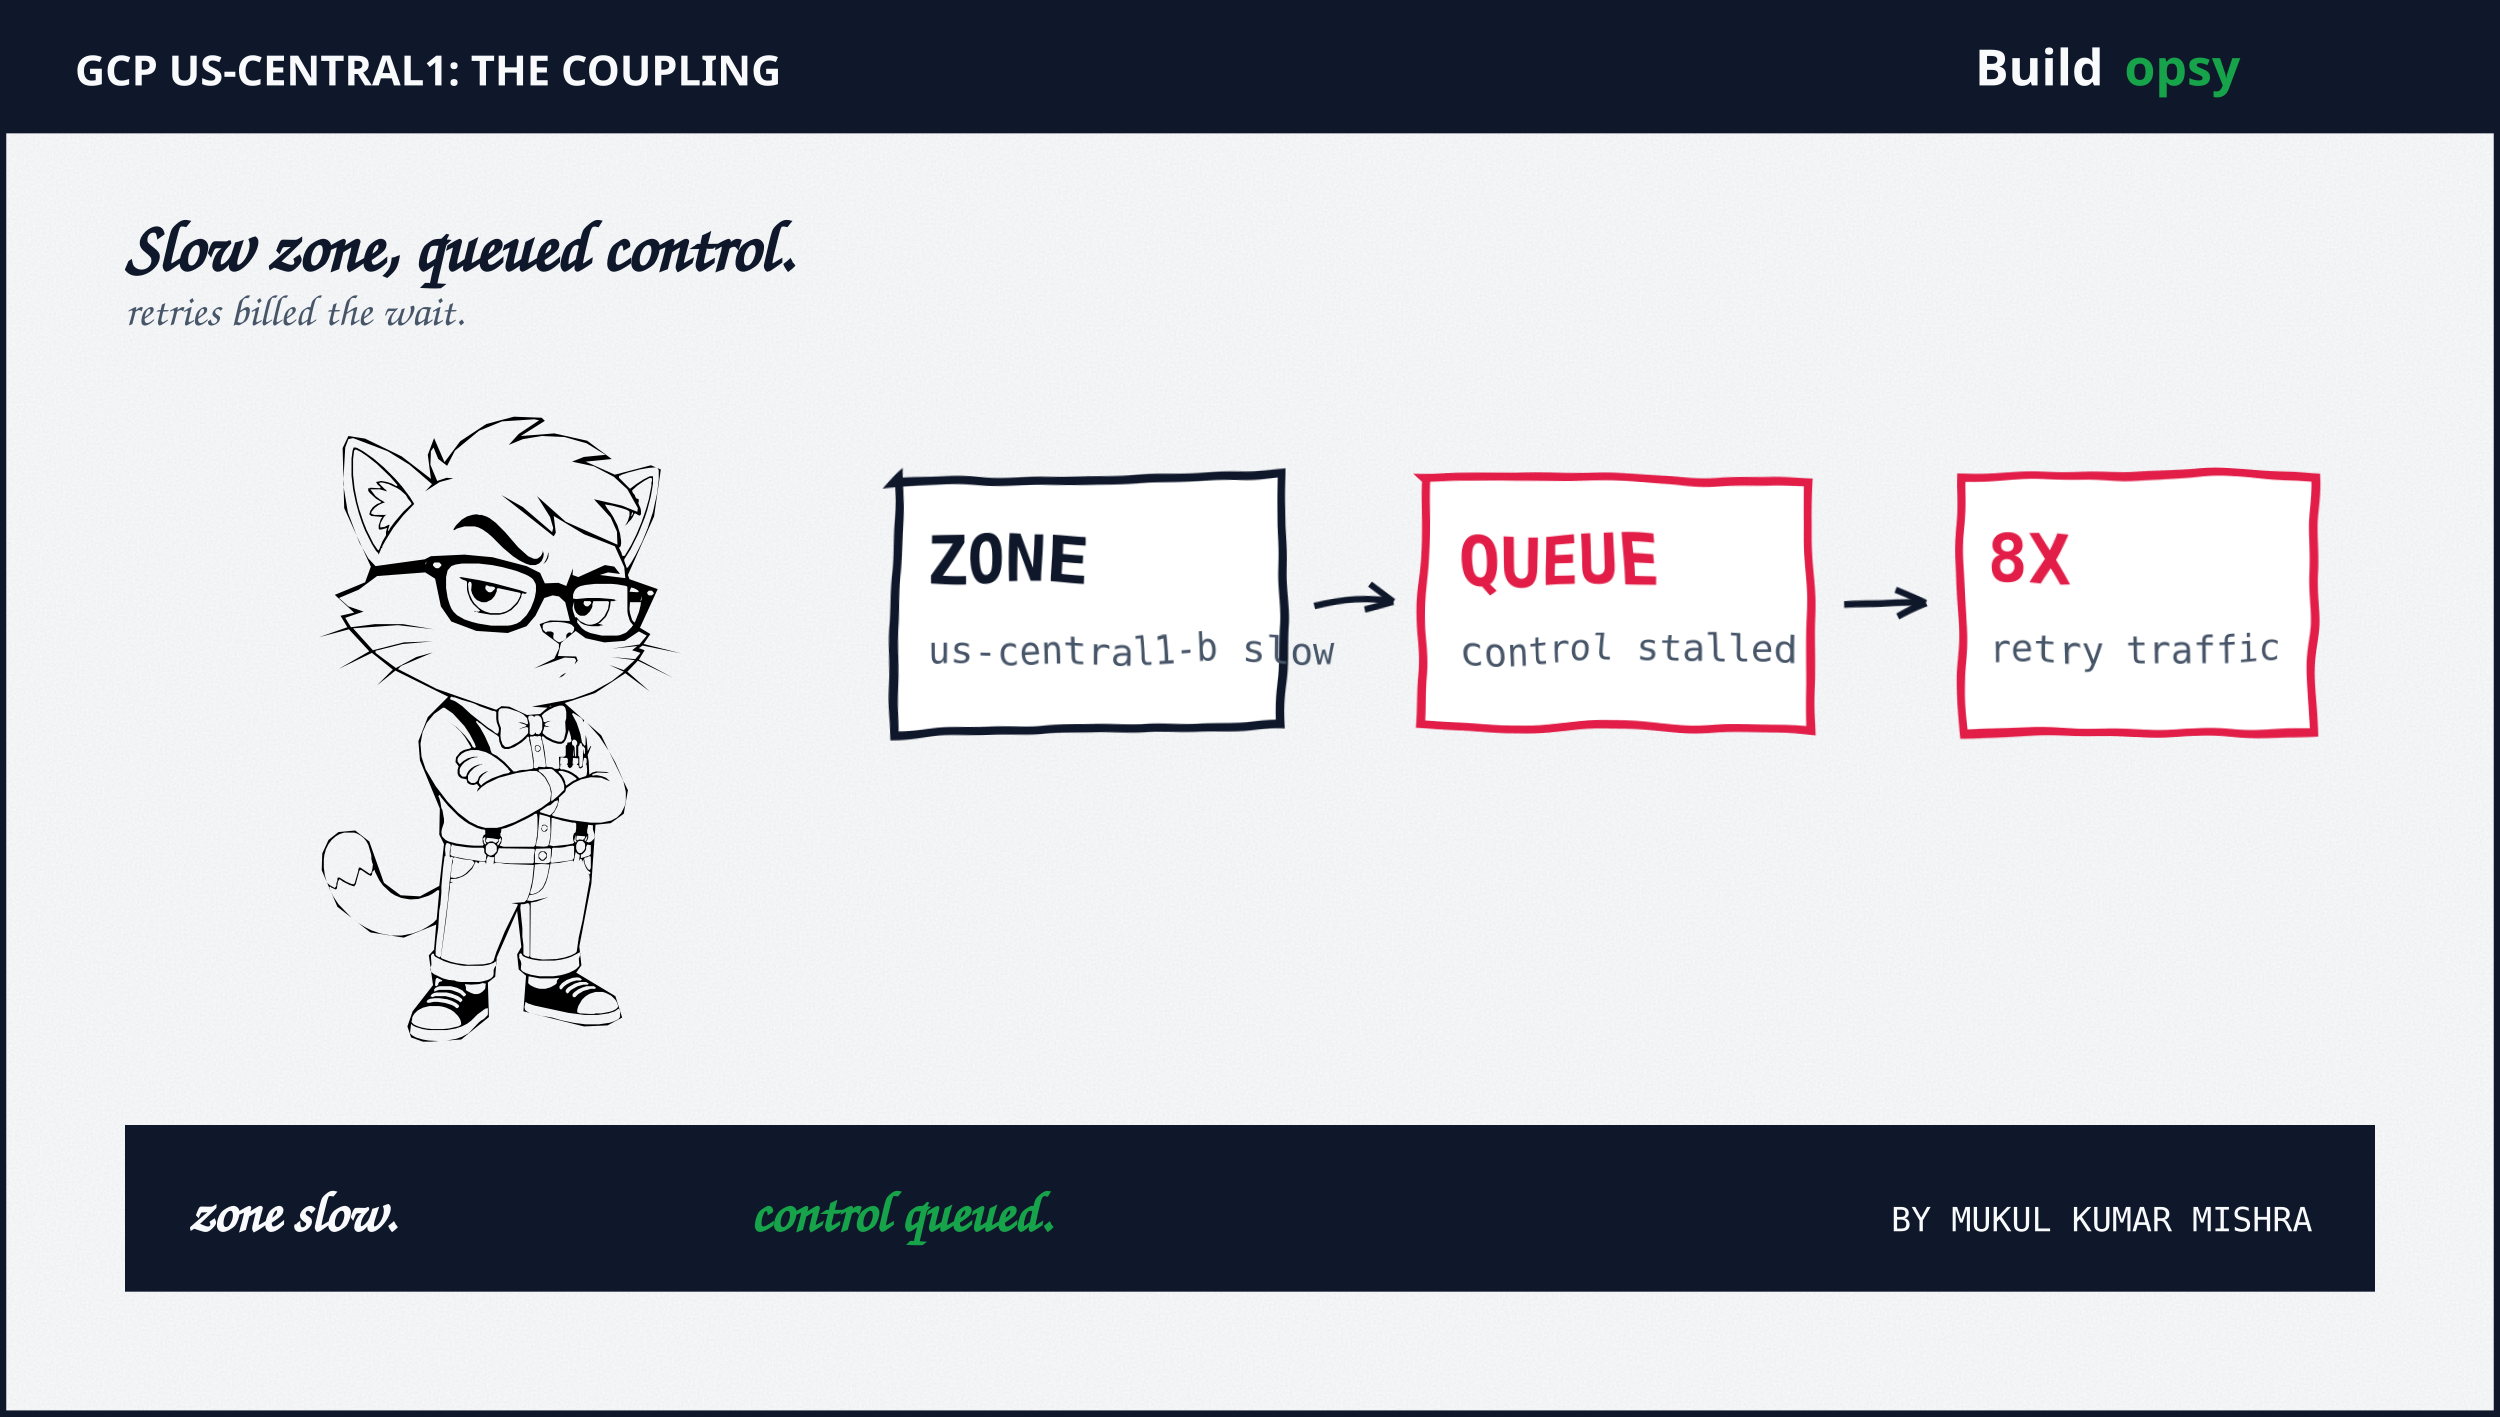
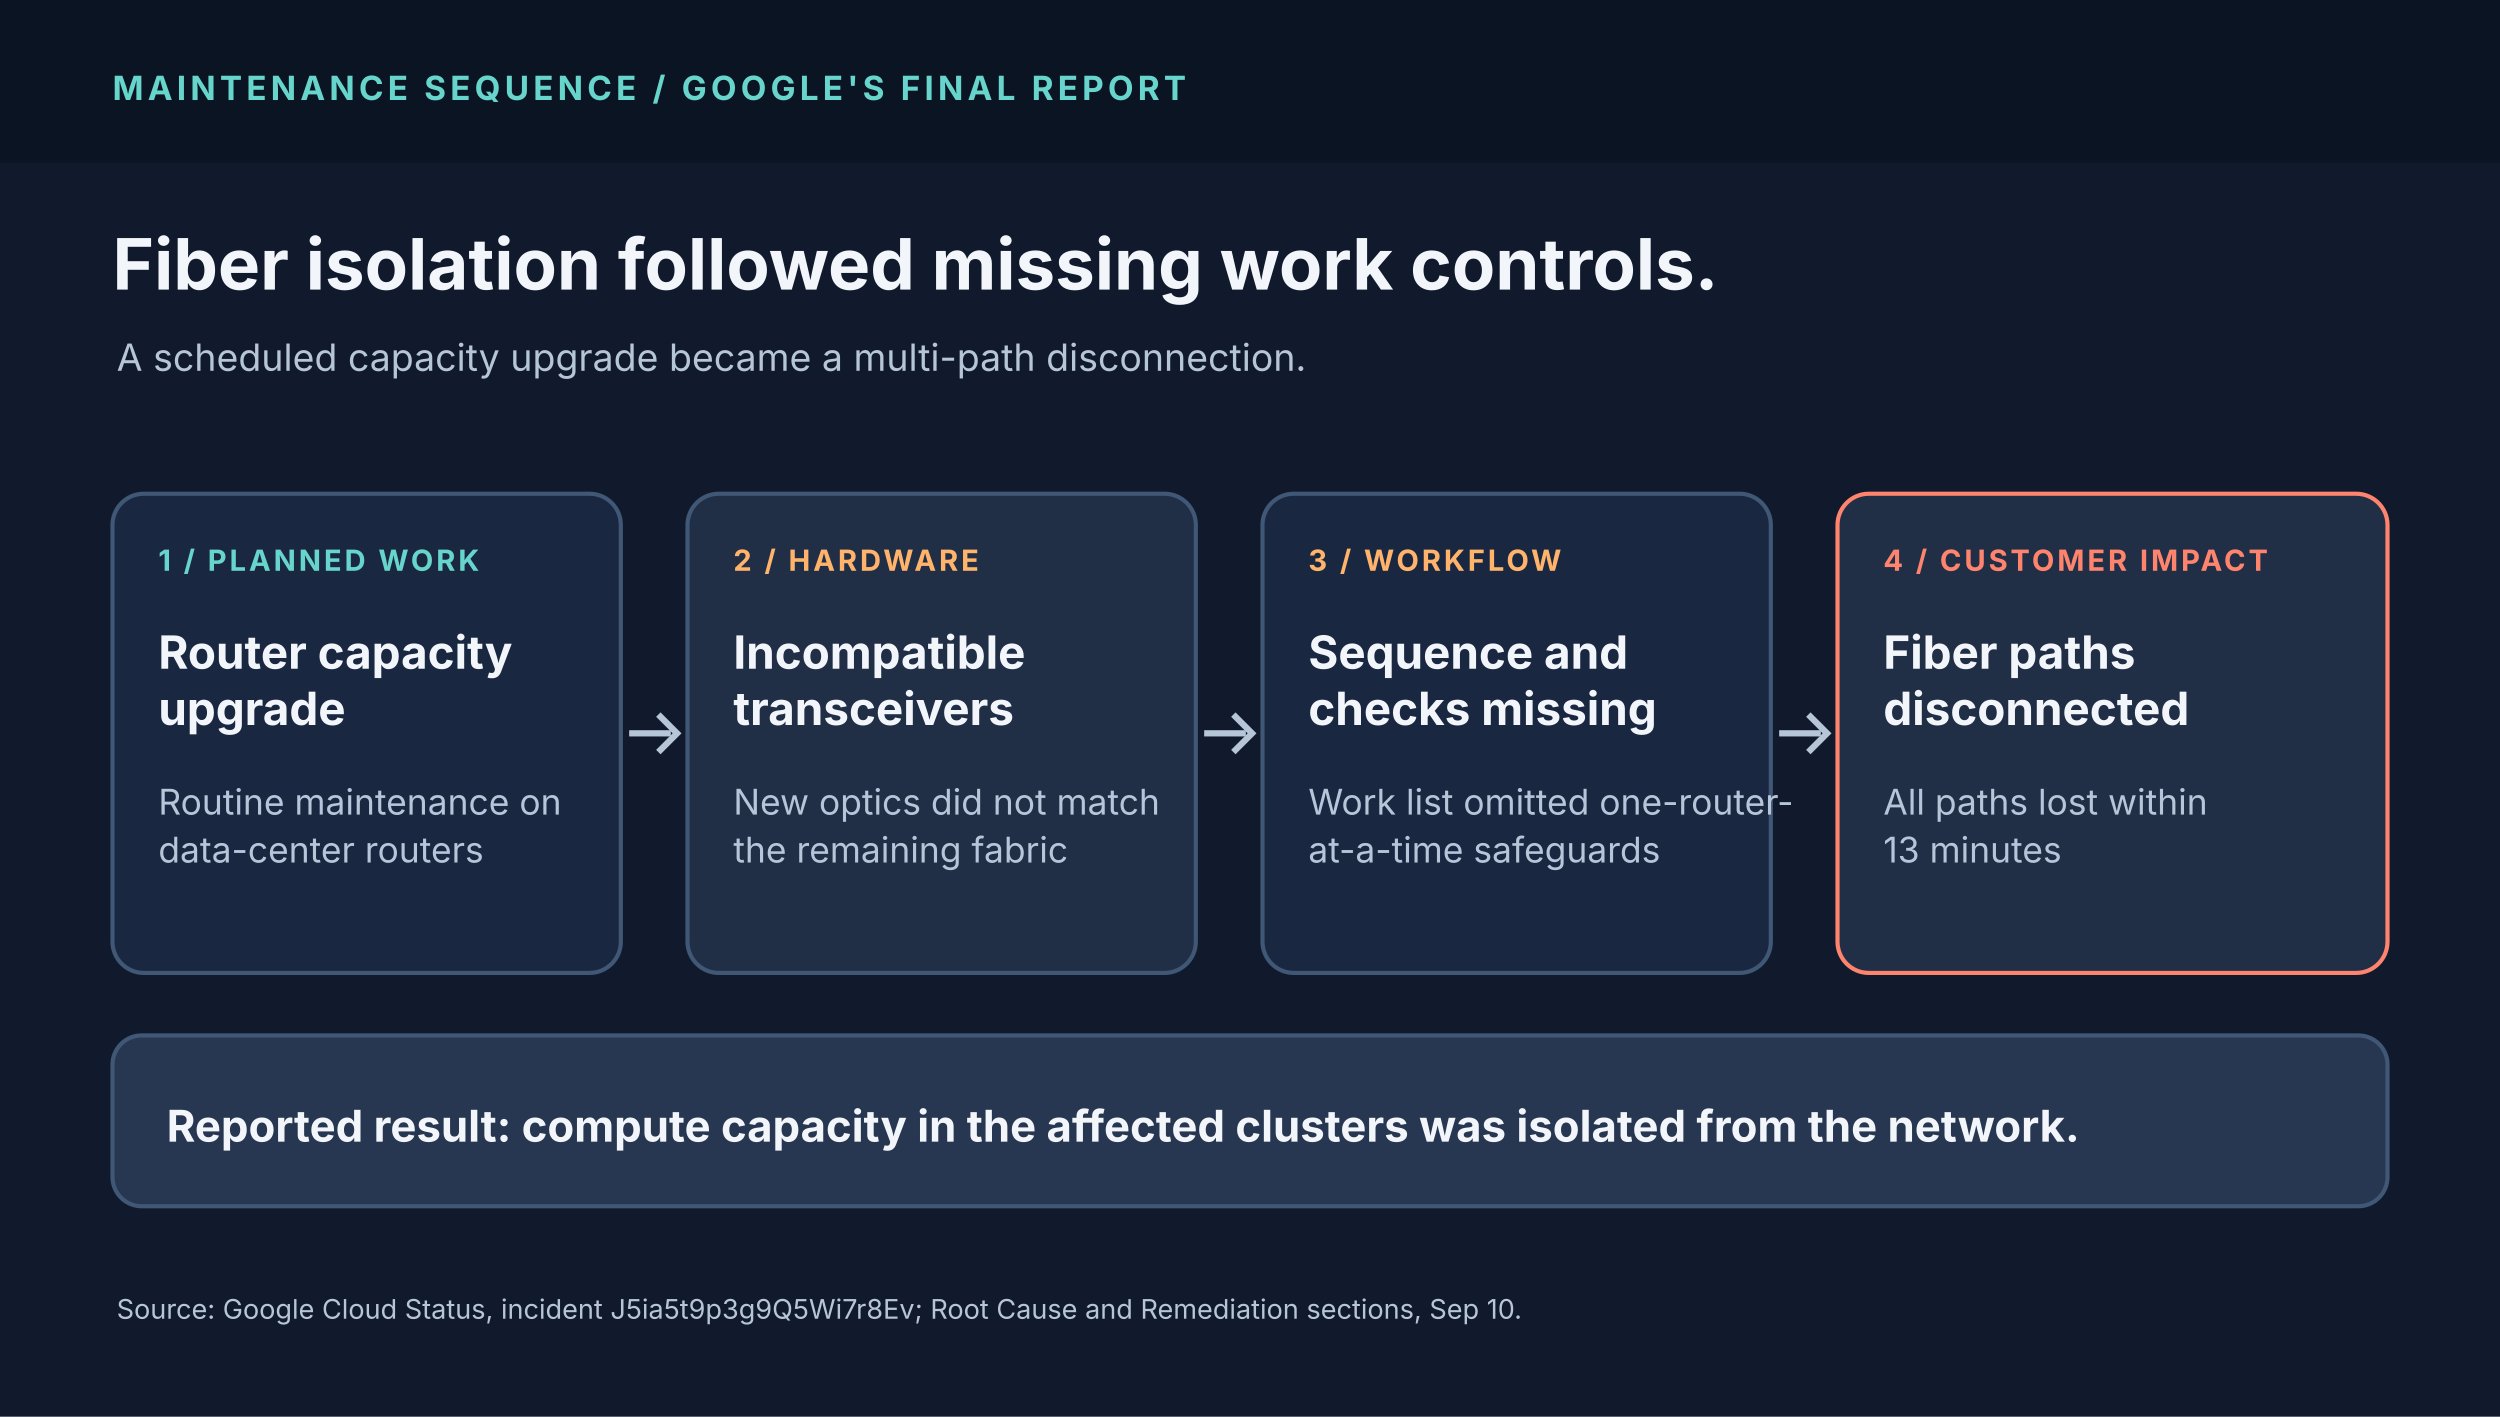
- <svg xmlns="http://www.w3.org/2000/svg" width="1200" height="680" viewBox="0 0 1200 680" role="img" aria-label="Flow of GCP central1 zone failure to control queue">
-   <defs>
-     <filter id="roughen" x="-10%" y="-10%" width="120%" height="120%">
-       <feTurbulence type="fractalNoise" baseFrequency="0.02" numOctaves="2" seed="212" result="n" />
-       <feDisplacementMap in="SourceGraphic" in2="n" scale="6" />
-     </filter>
-     <filter id="grain" x="0" y="0" width="100%" height="100%">
-       <feTurbulence type="fractalNoise" baseFrequency="0.9" numOctaves="2" seed="213" result="n" />
-       <feColorMatrix in="n" type="matrix" values="0 0 0 0 0 0 0 0 0 0 0 0 0 0 0 0 0 0 0.05 0" />
-     </filter>
-     <style>.flow{stroke-dasharray:12 9;animation:ants 0.9s linear infinite}@keyframes ants{to{stroke-dashoffset:-21}}.pulse{animation:pulse 1.8s ease-in-out infinite}@keyframes pulse{0%,100%{opacity:1}50%{opacity:.35}}@media (prefers-reduced-motion:reduce){.flow,.pulse{animation:none}}</style>
-   </defs>
-   <rect x="0" y="0" width="1200" height="680" fill="#f8fafc" />
-   <rect x="0" y="0" width="1200" height="680" fill="#f8fafc" filter="url(#grain)" />
-   <rect x="0" y="0" width="1200" height="680" fill="none" stroke="#0f172a" stroke-width="6" />
-   <rect x="0" y="0" width="1200" height="64" fill="#0f172a" />
-   <text x="36" y="41" font-family="Sora, 'Segoe UI', Verdana, sans-serif" font-size="20" font-weight="bold" fill="#f8fafc">GCP US-CENTRAL1: THE COUPLING</text>
-   <text x="948" y="41" font-family="Sora, 'Segoe UI', Verdana, sans-serif" font-size="24" font-weight="bold" fill="#f8fafc">Build<tspan dx="10" fill="#16a34a">opsy</tspan>
-   </text>
-   <text x="60" y="130" font-family="'Segoe Script','Segoe Print','Comic Sans MS','Chalkboard SE',cursive" font-size="34" font-weight="bold" fill="#0f172a">Slow zone, queued control.</text>
-   <text x="60" y="156" font-family="'Segoe Script','Segoe Print','Comic Sans MS','Chalkboard SE',cursive" font-size="21" font-style="italic" fill="#475569">retries billed the wait.</text>
-   <svg x="90" y="200" width="300" height="300" viewBox="0 0 100 100">
-     <g transform="translate(-1.43,-1.92) scale(0.0836)" fill="#0f172a">
-       <path id="cat-line-art" d="M 592,1155 592,1167 591,1169 584,1176 580,1178 575,1182 555,1203 542,1210 530,1214 513,1217 498,1218 479,1217 467,1215 454,1211 447,1207 443,1203 445,1185 448,1188 454,1191 467,1195 479,1197 513,1197 530,1194 542,1190 552,1185 560,1179 572,1167 587,1156 Z M 446,1179 447,1178 447,1174 448,1171 451,1166 457,1160 460,1158 468,1154 480,1151 498,1151 505,1152 512,1154 521,1158 527,1162 534,1169 537,1173 540,1179 541,1186 539,1188 535,1190 517,1194 506,1195 485,1195 475,1194 465,1192 456,1189 450,1186 446,1182 Z M 662,1153 664,1143 669,1146 681,1150 746,1164 777,1168 802,1168 823,1165 835,1161 842,1156 845,1157 845,1172 842,1176 834,1180 825,1183 804,1186 779,1186 756,1183 732,1178 715,1173 691,1169 672,1164 666,1161 663,1158 Z M 475,1142 477,1139 482,1137 490,1136 500,1136 514,1138 523,1141 531,1145 536,1149 537,1152 534,1155 532,1155 527,1151 523,1149 510,1145 496,1143 488,1143 479,1145 475,1144 Z M 482,1132 485,1128 489,1126 494,1125 513,1125 522,1127 535,1132 542,1137 543,1139 543,1141 539,1144 536,1141 526,1136 511,1132 491,1132 486,1134 Z M 841,1150 841,1153 837,1157 831,1160 825,1162 809,1165 797,1165 796,1166 785,1166 768,1165 763,1163 763,1158 765,1151 772,1139 778,1133 784,1129 788,1127 798,1124 812,1124 818,1126 826,1130 829,1132 836,1139 839,1144 Z M 799,1116 797,1118 789,1118 775,1122 765,1128 759,1134 756,1134 754,1132 754,1129 755,1127 758,1124 765,1119 774,1115 781,1113 795,1113 Z M 489,1119 492,1116 496,1114 500,1113 521,1113 533,1116 543,1121 550,1128 550,1130 546,1133 539,1127 535,1125 524,1121 518,1120 499,1120 492,1122 490,1124 Z M 588,1108 587,1117 586,1119 581,1124 576,1127 572,1128 566,1128 560,1126 552,1122 550,1120 550,1115 548,1109 560,1110 575,1109 582,1107 Z M 785,1108 783,1110 775,1110 764,1113 753,1119 749,1122 746,1126 744,1127 741,1124 741,1121 742,1119 746,1115 758,1108 768,1105 780,1105 Z M 495,1097 505,1102 503,1104 501,1104 499,1105 497,1108 497,1110 494,1113 491,1112 491,1108 492,1100 493,1098 Z M 772,1100 770,1102 761,1102 751,1105 742,1110 737,1114 733,1119 731,1119 729,1117 729,1113 734,1107 743,1101 754,1097 763,1096 768,1097 Z M 669,1107 670,1094 691,1098 718,1098 729,1097 725,1101 724,1103 724,1107 721,1110 712,1115 702,1118 692,1118 687,1117 681,1115 673,1111 Z M 482,1082 482,1078 484,1072 483,1055 485,1051 489,1051 489,1054 492,1057 508,1065 520,1069 539,1073 547,1074 581,1074 593,1072 604,1068 605,1066 608,1066 609,1068 608,1073 605,1077 603,1082 603,1090 602,1094 598,1098 592,1101 581,1104 574,1105 541,1105 533,1104 528,1102 517,1101 506,1098 489,1090 484,1086 Z M 769,1050 769,1053 766,1060 767,1073 766,1075 761,1080 758,1082 748,1087 739,1090 731,1092 717,1094 691,1094 674,1091 665,1088 659,1085 656,1082 655,1080 656,1070 655,1065 652,1059 652,1052 654,1050 657,1051 657,1053 660,1056 667,1059 678,1062 691,1064 719,1064 733,1062 745,1059 753,1056 768,1048 Z M 668,954 671,955 672,960 672,1055 670,1057 664,1055 660,1052 660,1034 658,1018 658,1002 654,963 655,956 661,956 Z M 288,925 290,922 292,924 301,928 303,926 305,913 308,908 315,913 327,919 336,922 339,918 346,892 349,890 362,899 368,902 370,900 371,894 375,890 376,894 384,910 391,920 406,934 414,939 426,944 443,947 459,946 478,940 486,936 496,929 499,930 494,985 487,992 475,1000 464,1006 448,1012 427,1016 407,1016 386,1012 369,1006 357,1000 344,992 331,982 306,956 296,941 Z M 710,880 706,901 703,911 698,922 696,925 689,932 683,935 677,937 673,936 673,933 676,924 679,908 682,880 694,879 Z M 521,905 521,900 523,883 525,875 525,869 526,867 529,866 535,868 545,870 562,872 566,876 566,878 561,886 550,897 544,901 540,903 529,906 Z M 786,864 789,865 789,886 788,889 786,891 782,887 778,879 777,876 777,872 776,871 777,867 782,866 Z M 680,881 677,911 672,933 667,947 662,952 637,954 649,956 649,958 624,1009 608,1048 603,1064 598,1068 584,1071 554,1072 532,1069 520,1066 504,1060 502,1058 512,985 519,925 519,917 521,915 525,914 520,913 521,908 533,907 544,903 552,898 562,888 569,874 574,878 576,874 586,875 588,877 588,879 589,877 589,871 592,864 598,866 604,866 603,880 605,877 614,877 628,879 Z M 760,856 764,860 767,861 768,863 766,874 768,870 770,869 772,871 773,877 772,875 775,870 776,877 780,887 783,891 788,895 788,897 786,899 784,897 785,899 786,899 787,909 773,988 766,1019 762,1047 759,1050 751,1054 739,1058 723,1061 697,1062 677,1059 673,1057 674,953 685,951 704,944 707,942 702,944 676,950 667,949 672,938 677,938 684,936 691,932 698,925 703,915 706,906 712,878 728,877 754,872 756,874 756,876 Z M 696,856 698,856 700,857 703,860 704,862 704,864 703,866 698,871 695,871 691,867 690,865 690,862 691,859 693,857 Z M 693,855 690,858 689,860 689,868 693,872 695,873 698,873 700,872 704,868 705,866 705,859 701,855 Z M 713,851 712,870 711,875 709,877 702,878 682,877 682,857 684,850 711,849 Z M 605,866 606,862 610,858 613,849 680,850 682,852 680,863 680,876 678,878 636,878 607,876 605,874 Z M 757,845 757,865 756,869 754,871 745,873 715,877 712,876 712,872 714,863 715,849 717,848 729,848 738,847 746,845 754,844 Z M 789,843 789,860 786,863 770,868 770,861 773,860 778,855 780,851 780,847 782,842 Z M 523,842 525,842 526,843 530,844 551,847 563,848 583,848 585,850 585,856 586,859 589,862 588,872 586,874 574,873 547,869 523,864 520,861 521,848 Z M 602,839 604,840 608,844 609,846 609,854 608,856 603,861 598,863 596,863 592,861 589,858 588,856 588,846 589,844 593,840 595,839 Z M 515,839 520,841 521,845 519,855 519,865 520,867 521,865 525,866 525,870 524,871 518,919 516,945 502,1056 499,1058 494,1055 492,1053 492,1045 494,1023 497,1001 499,968 501,957 503,934 503,922 506,888 509,865 511,863 510,851 511,843 513,839 Z M 766,835 773,835 777,839 778,841 778,849 776,853 771,858 766,858 763,855 761,850 761,843 763,838 Z M 588,835 590,829 601,830 612,832 612,834 611,836 607,839 601,836 596,836 592,838 589,837 Z M 617,829 617,834 616,837 613,842 611,844 610,842 610,839 611,839 613,836 613,832 Z M 587,827 587,836 589,840 587,842 584,838 584,834 583,833 583,830 Z M 761,832 762,825 778,826 778,828 777,830 774,833 767,832 763,834 Z M 782,825 782,829 781,832 778,836 777,833 Z M 760,823 760,833 762,836 760,838 757,835 Z M 342,821 349,825 352,828 353,828 359,835 363,842 368,859 369,864 369,869 371,878 372,879 371,888 369,896 366,898 348,886 345,886 345,888 344,889 344,892 337,916 335,918 330,917 321,913 308,905 305,905 304,907 304,911 302,916 302,921 299,925 290,920 284,915 280,901 278,886 278,871 279,862 282,851 287,841 293,833 301,826 308,822 317,819 336,819 Z M 699,805 701,805 703,806 706,810 705,812 701,816 698,816 696,814 695,811 695,809 696,807 Z M 784,804 793,805 793,813 796,822 796,828 795,831 790,836 785,838 780,836 783,832 784,829 784,822 782,820 782,815 Z M 698,804 696,805 695,809 694,810 694,812 696,816 698,817 702,817 704,816 706,813 706,807 702,804 Z M 714,791 717,791 734,796 754,800 759,800 761,802 761,811 760,818 758,820 757,820 755,826 755,832 757,838 755,840 745,842 717,845 709,843 711,838 713,821 Z M 691,784 706,788 711,790 712,817 711,829 709,840 708,843 706,845 699,846 684,845 685,837 687,830 Z M 686,783 687,791 687,813 686,825 683,843 680,846 622,846 615,844 615,842 617,840 618,837 618,833 619,832 619,829 616,825 616,820 617,819 618,812 627,810 640,805 667,792 678,786 682,783 Z M 726,757 726,761 725,765 720,776 718,779 711,786 692,780 692,777 693,777 706,768 712,766 720,759 Z M 497,749 500,747 502,751 516,768 536,788 546,796 555,802 571,810 581,813 585,813 587,815 587,822 583,825 583,827 582,828 582,837 584,842 582,844 566,844 553,843 532,840 517,836 511,833 505,827 504,825 503,818 504,812 508,800 508,793 505,776 503,772 501,760 499,753 Z M 727,703 728,701 734,701 744,704 752,708 759,713 762,716 760,718 755,720 742,729 740,725 740,722 737,715 733,709 Z M 690,698 713,697 717,699 728,709 733,716 737,725 738,729 738,737 726,749 714,759 713,757 714,741 711,729 703,714 697,707 689,701 Z M 731,675 736,675 737,676 743,676 745,678 745,686 743,688 739,688 743,688 745,690 745,693 749,696 753,693 755,688 758,688 754,687 755,676 765,677 765,686 762,689 765,690 766,692 766,694 768,696 770,696 773,694 774,692 774,685 776,676 779,676 781,678 781,686 779,688 781,689 782,700 781,709 779,711 767,715 762,710 753,704 747,701 737,698 732,698 730,696 731,688 734,688 730,687 Z M 534,678 536,674 542,668 549,664 560,661 573,661 588,665 598,670 610,678 621,687 631,697 631,698 635,702 632,705 622,707 600,715 589,721 583,725 579,729 575,724 575,721 577,715 583,708 590,703 593,702 590,702 587,703 580,707 575,712 572,720 567,724 560,724 555,720 554,718 554,710 558,703 566,695 573,691 582,688 579,688 578,689 574,689 566,692 560,696 555,701 552,706 551,710 549,712 544,712 542,711 538,706 538,698 539,695 543,689 548,684 560,677 567,675 571,675 573,674 564,674 553,677 545,682 538,688 534,683 Z M 757,658 757,671 755,673 Z M 685,653 689,653 692,656 692,660 687,664 683,661 683,655 Z M 684,652 682,654 682,661 685,664 688,665 692,662 693,660 693,656 692,654 689,652 Z M 771,648 773,654 775,654 778,658 778,667 776,669 774,658 774,674 773,691 769,694 767,692 767,674 765,672 765,654 767,652 768,648 Z M 756,641 758,641 760,642 762,644 763,647 763,650 761,652 761,672 759,674 758,656 757,655 757,653 754,652 753,649 753,644 Z M 673,635 679,635 680,634 688,635 689,634 692,634 694,636 694,640 696,645 703,690 703,692 701,694 689,693 687,695 684,696 680,695 680,684 679,675 673,640 672,639 Z M 747,622 751,636 751,640 752,641 752,644 750,646 744,647 744,650 741,653 741,671 738,674 728,674 729,695 727,697 720,697 715,694 704,693 701,666 699,654 695,637 697,634 704,640 716,646 726,649 733,649 737,647 740,643 742,639 Z M 569,607 571,605 574,608 579,611 590,620 610,633 613,636 614,645 618,655 620,657 624,659 632,659 643,655 657,646 666,638 666,637 669,635 671,637 671,642 675,658 679,687 679,695 677,697 665,699 659,699 652,700 646,702 641,702 624,684 609,672 601,668 599,666 597,661 596,656 586,634 577,618 Z M 670,596 672,595 677,595 680,597 682,597 683,595 689,595 693,598 695,602 696,607 696,621 693,628 691,630 689,631 684,630 684,627 680,631 678,632 674,632 672,630 672,610 669,600 Z M 755,590 770,599 773,602 775,608 776,604 781,608 805,635 823,662 836,685 851,719 856,741 856,758 854,768 847,782 839,790 828,796 809,800 789,800 750,795 719,788 715,786 715,784 719,780 725,769 728,757 728,752 740,741 742,734 756,724 771,717 789,713 809,714 826,721 818,714 810,711 800,709 792,710 792,707 802,704 824,705 819,703 799,702 792,704 786,708 785,683 783,671 790,653 788,654 783,663 781,640 779,632 779,651 777,653 772,646 769,630 762,609 753,592 Z M 618,581 628,581 633,582 651,588 660,593 667,600 669,610 667,612 660,609 655,608 649,609 653,609 663,612 666,614 664,616 658,618 652,621 654,621 655,620 665,617 669,618 669,628 668,630 658,640 650,646 635,654 631,655 625,655 620,650 617,641 616,634 617,619 613,608 612,602 612,588 614,583 Z M 475,609 489,592 506,580 509,580 525,591 547,615 557,630 567,649 569,655 567,657 563,655 559,647 548,633 532,617 517,607 530,616 540,626 548,636 560,656 558,658 546,661 539,665 531,675 530,684 536,692 534,699 534,706 536,711 541,715 551,717 553,724 558,727 564,728 571,726 576,732 573,735 571,741 580,732 590,725 613,714 647,705 672,701 685,701 692,705 701,714 710,730 713,744 711,759 695,771 669,786 643,799 618,808 609,810 587,810 573,806 557,798 535,781 515,760 492,730 473,698 465,674 463,649 467,627 Z M 729,576 735,576 737,577 740,580 742,588 742,600 740,607 741,626 738,639 737,641 733,645 727,645 717,642 704,635 697,629 697,626 699,621 700,616 712,617 710,617 706,615 703,615 700,611 701,611 705,608 713,605 706,606 702,608 699,607 698,605 698,602 695,595 700,590 709,584 719,579 Z M 710,578 711,576 714,577 Z M 520,561 522,559 524,559 525,560 528,560 542,565 560,570 568,573 576,577 601,586 604,586 608,588 608,601 609,608 613,619 613,624 612,628 610,630 606,628 600,623 592,618 559,592 543,577 530,568 520,564 Z M 741,513 733,518 728,523 726,524 736,519 740,515 Z M 697,422 700,419 707,417 716,416 728,416 738,417 747,419 752,421 757,426 757,430 756,433 752,438 750,436 747,436 743,439 742,442 742,447 738,451 729,455 724,453 719,449 718,449 717,444 718,438 717,436 713,434 706,434 703,436 698,431 697,429 Z M 885,378 884,385 881,397 874,415 872,417 868,412 864,399 863,391 864,378 Z M 775,381 776,376 788,376 790,379 789,381 784,386 780,386 778,385 Z M 755,395 754,389 757,377 757,388 758,392 761,398 765,402 769,404 777,404 781,402 787,396 791,389 792,386 792,382 794,376 822,376 824,378 822,391 815,405 804,416 798,419 791,421 784,421 780,420 768,414 762,407 759,407 Z M 886,366 886,374 884,376 Z M 897,359 900,356 906,356 910,361 906,365 900,365 898,363 897,361 Z M 863,358 866,350 871,351 877,354 881,357 879,359 Z M 587,351 588,346 591,346 596,348 600,348 604,349 606,351 605,353 600,358 598,359 594,359 592,358 588,354 Z M 760,353 765,349 770,347 779,345 797,343 829,343 840,344 857,347 859,349 859,396 860,402 863,412 865,416 870,422 868,424 868,425 858,435 855,437 845,441 839,442 810,442 788,437 779,433 772,428 763,417 763,411 770,418 776,421 783,423 790,424 805,424 806,423 813,422 803,419 807,417 817,407 819,404 824,393 826,385 827,376 834,376 835,375 839,374 836,374 835,373 829,372 805,370 783,370 761,372 755,371 755,364 757,358 Z M 554,343 556,339 558,339 560,340 561,344 560,355 562,362 566,369 571,374 580,378 589,378 599,373 605,366 609,357 609,353 611,351 653,360 655,362 653,368 649,376 646,380 636,390 630,394 626,396 616,399 597,399 587,396 581,393 575,389 566,380 562,374 557,363 555,355 Z M 537,331 544,335 550,337 552,339 552,354 553,359 558,373 564,382 577,394 575,396 570,396 569,395 565,395 567,396 570,396 574,398 597,402 614,402 623,400 628,398 637,393 649,381 656,368 656,365 658,361 660,361 661,362 664,362 667,360 653,355 604,342 576,336 541,330 Z M 307,370 345,354 380,328 472,321 491,333 502,386 522,415 570,433 630,437 666,424 683,404 700,370 716,365 728,367 740,378 749,414 711,413 691,420 697,435 728,458 728,467 719,486 680,505 739,484 758,485 761,489 758,497 764,490 761,482 726,481 732,456 760,433 779,447 815,455 854,452 881,434 896,442 882,459 829,467 878,462 868,470 884,475 874,487 828,483 873,489 852,508 824,498 852,511 829,529 793,549 755,563 676,578 706,580 692,592 667,594 633,578 618,577 608,584 494,544 420,506 426,500 487,474 455,483 416,504 377,475 377,471 429,458 487,453 431,455 372,470 334,428 420,422 489,430 429,420 376,420 330,426 319,408 354,396 325,386 Z M 515,317 522,309 530,306 543,304 574,304 600,307 620,311 646,318 664,325 670,328 676,332 679,335 683,342 684,346 684,357 682,368 680,375 674,390 666,403 654,415 647,419 637,422 630,423 599,423 574,419 562,416 547,411 533,403 526,396 522,390 519,383 515,370 512,351 512,330 Z M 487,305 490,302 499,302 503,306 503,308 498,313 493,313 491,312 487,308 Z M 474,300 474,304 472,306 Z M 707,281 707,286 705,293 701,301 698,305 703,301 707,294 708,290 708,284 707,283 Z M 527,237 526,240 528,240 533,237 547,233 567,233 574,235 582,239 592,246 600,253 621,274 640,290 652,298 664,304 673,307 683,307 690,304 695,299 698,292 699,286 697,279 697,282 695,287 693,290 688,294 685,295 680,295 669,290 650,273 625,244 607,226 595,217 589,214 580,211 574,211 573,210 568,210 562,211 552,214 542,220 531,231 Z M 869,206 870,208 868,212 866,214 868,206 Z M 385,149 390,149 402,152 419,160 425,164 435,173 439,180 444,186 446,190 430,205 413,225 405,236 403,240 401,242 401,239 404,230 402,230 394,234 386,235 386,230 387,226 393,215 398,210 396,211 375,211 369,209 369,206 370,204 376,197 383,192 389,189 395,187 385,181 377,175 367,162 385,162 399,166 396,162 395,162 384,151 Z M 906,141 906,147 905,148 905,155 900,181 894,202 886,225 876,249 866,269 854,289 850,290 848,286 848,284 843,274 846,271 847,266 847,261 845,247 840,231 832,215 827,207 820,198 816,191 829,193 848,198 857,201 861,203 863,205 863,212 860,222 857,228 854,232 860,227 860,226 866,220 870,214 872,209 874,208 881,212 883,212 885,210 885,203 884,198 880,189 881,182 879,180 877,180 875,178 873,173 869,168 868,164 878,155 891,146 902,140 Z M 913,120 916,121 918,123 919,126 919,143 916,169 908,205 898,236 887,263 875,287 867,301 861,310 858,313 853,299 853,296 865,277 880,247 892,217 897,202 904,175 908,151 908,137 902,137 890,143 876,152 864,161 843,140 843,136 845,136 848,134 860,130 883,124 900,121 Z M 338,86 340,86 348,90 360,98 379,113 405,138 419,154 417,156 408,151 399,148 388,146 378,148 381,153 387,158 385,160 367,159 366,160 363,160 363,165 366,169 378,180 388,186 386,188 380,190 372,196 367,203 365,210 369,213 390,215 387,219 383,231 383,237 384,239 388,239 399,236 397,244 397,250 390,262 384,277 382,279 373,266 360,240 354,225 346,201 342,186 337,161 334,134 334,104 336,88 Z M 335,82 333,88 331,103 331,136 334,162 339,186 345,208 351,226 357,241 370,267 378,280 382,284 383,287 388,275 390,273 390,271 396,260 411,236 430,212 451,190 443,177 428,157 415,142 393,120 373,103 353,89 342,83 339,82 Z M 879,198 878,205 848,193 795,181 827,216 839,243 840,268 741,224 686,175 711,215 717,236 715,244 659,196 618,173 718,252 722,245 718,213 776,248 835,271 853,311 855,332 806,326 822,321 845,324 834,310 816,307 765,330 754,326 755,313 742,347 727,341 701,342 692,322 666,309 601,292 547,287 483,290 471,296 377,309 363,294 346,264 324,206 315,152 319,82 325,66 334,64 400,89 442,115 485,152 472,166 500,148 526,141 513,140 495,146 482,115 483,89 488,82 497,104 514,117 529,88 575,50 619,32 681,28 690,30 651,56 632,77 659,66 695,60 739,62 781,74 817,96 776,100 753,109 795,118 833,138 859,162 Z M 695,25 642,23 589,37 539,70 509,110 489,64 477,96 483,142 427,99 357,65 325,60 314,83 317,198 368,310 357,340 299,364 336,398 310,404 323,426 269,445 326,430 365,472 306,506 370,475 410,507 380,537 415,509 516,559 477,598 459,644 462,681 500,773 499,823 508,841 499,921 462,941 425,939 393,915 365,836 338,815 306,818 287,833 275,859 274,891 304,961 367,1010 431,1020 493,995 489,1043 479,1054 487,1111 448,1161 438,1190 445,1211 470,1220 541,1215 594,1172 592,1106 606,1095 609,1058 648,969 656,1038 648,1052 651,1081 665,1093 660,1161 776,1190 821,1188 849,1173 836,1132 761,1087 771,1073 767,1037 790,917 798,804 827,801 852,783 860,738 809,633 739,571 797,552 855,514 902,549 859,511 879,490 947,523 881,488 892,470 881,466 888,461 962,476 890,458 903,439 883,427 917,353 863,334 860,326 910,214 923,124 904,116 835,134 779,109 829,104 782,69 719,55 655,60 701,31 Z" fill="#000" fill-rule="evenodd" />
-     </g>
-   </svg>
-   <g filter="url(#roughen)">
-     <path d="M429.5,232.4 L616.0,227.8 L615.3,348.3 L427.7,351.6 L432.4,230.1 Z" fill="#ffffff" stroke="#0f172a" stroke-width="4" />
-     <text x="445" y="280" font-family="monospace" font-size="32" font-weight="bold" fill="#0f172a">ZONE</text>
-     <text x="445" y="318" font-family="monospace" font-size="18" fill="#475569">us-central1-b slow</text>
-     <path d="M630.0,290.0 Q651.7,285.6 670.0,290.0" fill="none" stroke="#0f172a" stroke-width="3" />
-     <line x1="670.0" y1="290.0" x2="655.3" y2="292.8" stroke="#0f172a" stroke-width="3" />
-     <line x1="670.0" y1="290.0" x2="658.1" y2="280.9" stroke="#0f172a" stroke-width="3" />
-     <path d="M683.0,228.9 L867.8,231.4 L868.3,349.8 L682.8,348.5 L684.2,230.0 Z" fill="#ffffff" stroke="#e11d48" stroke-width="4" />
-     <text x="700" y="280" font-family="monospace" font-size="32" font-weight="bold" fill="#e11d48">QUEUE</text>
-     <text x="700" y="318" font-family="monospace" font-size="18" fill="#475569">control stalled</text>
-     <path d="M885.0,290.0 Q902.5,290.6 925.0,290.0" fill="none" stroke="#0f172a" stroke-width="3" />
-     <line x1="925.0" y1="290.0" x2="911.5" y2="296.5" stroke="#0f172a" stroke-width="3" />
-     <line x1="925.0" y1="290.0" x2="911.1" y2="284.3" stroke="#0f172a" stroke-width="3" />
-     <path d="M940.5,228.3 L1110.3,228.0 L1110.8,351.6 L942.2,351.9 L940.4,232.2 Z" fill="#ffffff" stroke="#e11d48" stroke-width="4" />
-     <text x="955" y="280" font-family="monospace" font-size="32" font-weight="bold" fill="#e11d48">8X</text>
-     <text x="955" y="318" font-family="monospace" font-size="18" fill="#475569">retry traffic</text>
+ <svg xmlns="http://www.w3.org/2000/svg" width="1200" height="680" viewBox="0 0 1200 680" role="img" aria-labelledby="title desc">
+   <style>
+     text{font-family:Inter,Arial,sans-serif}.desktop{display:block}.mobile{display:none}
+     @media(max-width:700px){.desktop{display:none}.mobile{display:block}}
+   </style>
+   <rect width="1200" height="680" fill="#101a2c" />
+   <rect width="1200" height="78" fill="#0b1423" />
+   <text x="54" y="48" font-size="16" font-weight="700" letter-spacing="2" fill="#67d5cb">MAINTENANCE SEQUENCE / GOOGLE'S FINAL REPORT</text>
+   <g class="desktop">
+     <text x="54" y="139" font-size="34" font-weight="750" fill="#f2f6fb">Fiber isolation followed missing work controls.</text>
+     <text x="56" y="178" font-size="18" fill="#b6c5d8">A scheduled capacity upgrade became a multi-path disconnection.</text>
+     <rect x="54" y="237" width="244" height="230" rx="15" fill="#192741" stroke="#405776" stroke-width="2" />
+     <text x="76" y="274" font-size="14" font-weight="700" letter-spacing="1.4" fill="#67d5cb">1 / PLANNED WORK</text>
+     <text x="76" y="321" font-size="22" font-weight="700" fill="#f2f6fb">
+       <tspan x="76">Router capacity</tspan>
+       <tspan x="76" dy="27">upgrade</tspan>
+     </text>
+     <text x="76" y="391" font-size="17" fill="#b6c5d8">
+       <tspan x="76">Routine maintenance on</tspan>
+       <tspan x="76" dy="23">data-center routers</tspan>
+     </text>
+     <path d="M302 352h20" stroke="#b6c5d8" stroke-width="3" />
+     <path d="m316 343 9 9-9 9" fill="none" stroke="#b6c5d8" stroke-width="3" />
+     <rect x="330" y="237" width="244" height="230" rx="15" fill="#202e46" stroke="#405776" stroke-width="2" />
+     <text x="352" y="274" font-size="14" font-weight="700" letter-spacing="1.4" fill="#ffb36b">2 / HARDWARE</text>
+     <text x="352" y="321" font-size="22" font-weight="700" fill="#f2f6fb">
+       <tspan x="352">Incompatible</tspan>
+       <tspan x="352" dy="27">transceivers</tspan>
+     </text>
+     <text x="352" y="391" font-size="17" fill="#b6c5d8">
+       <tspan x="352">New optics did not match</tspan>
+       <tspan x="352" dy="23">the remaining fabric</tspan>
+     </text>
+     <path d="M578 352h20" stroke="#b6c5d8" stroke-width="3" />
+     <path d="m592 343 9 9-9 9" fill="none" stroke="#b6c5d8" stroke-width="3" />
+     <rect x="606" y="237" width="244" height="230" rx="15" fill="#192741" stroke="#405776" stroke-width="2" />
+     <text x="628" y="274" font-size="14" font-weight="700" letter-spacing="1.4" fill="#ffb36b">3 / WORKFLOW</text>
+     <text x="628" y="321" font-size="22" font-weight="700" fill="#f2f6fb">
+       <tspan x="628">Sequence and</tspan>
+       <tspan x="628" dy="27">checks missing</tspan>
+     </text>
+     <text x="628" y="391" font-size="17" fill="#b6c5d8">
+       <tspan x="628">Work list omitted one-router-</tspan>
+       <tspan x="628" dy="23">at-a-time safeguards</tspan>
+     </text>
+     <path d="M854 352h20" stroke="#b6c5d8" stroke-width="3" />
+     <path d="m868 343 9 9-9 9" fill="none" stroke="#b6c5d8" stroke-width="3" />
+     <rect x="882" y="237" width="264" height="230" rx="15" fill="#202e46" stroke="#ff846e" stroke-width="2" />
+     <text x="904" y="274" font-size="14" font-weight="700" letter-spacing="1.4" fill="#ff846e">4 / CUSTOMER IMPACT</text>
+     <text x="904" y="321" font-size="22" font-weight="700" fill="#f2f6fb">
+       <tspan x="904">Fiber paths</tspan>
+       <tspan x="904" dy="27">disconnected</tspan>
+     </text>
+     <text x="904" y="391" font-size="17" fill="#b6c5d8">
+       <tspan x="904">All paths lost within</tspan>
+       <tspan x="904" dy="23">13 minutes</tspan>
+     </text>
+     <rect x="54" y="497" width="1092" height="82" rx="14" fill="#283751" stroke="#405776" stroke-width="2" />
+     <text x="80" y="548" font-size="21" font-weight="700" fill="#f2f6fb">Reported result: compute capacity in the affected clusters was isolated from the network.</text>
+     <text x="56" y="633" font-size="13" fill="#b6c5d8">Source: Google Cloud Status, incident J5ia5t9p3g9Q5Wi7r8Ev; Root Cause and Remediation sections, Sep 10.</text>
  </g>
-   <rect x="60" y="540" width="1080" height="80" fill="#0f172a" />
-   <text x="90" y="591" font-family="'Segoe Script','Segoe Print','Comic Sans MS','Chalkboard SE',cursive" font-size="27" font-weight="bold" fill="#f8fafc">zone slow.</text>
-   <text x="360" y="591" font-family="'Segoe Script','Segoe Print','Comic Sans MS','Chalkboard SE',cursive" font-size="27" font-weight="bold" fill="#16a34a">control queued.</text>
-   <text x="1110" y="591" text-anchor="end" font-family="monospace" font-size="16" fill="#f8fafc">BY MUKUL KUMAR MISHRA</text>
+   <g class="mobile">
+     <text x="44" y="133" font-size="38" font-weight="750" fill="#f2f6fb">Maintenance failure sequence</text>
+     <text x="46" y="168" font-size="25" fill="#b6c5d8">Google's final report · Sep 1, 2026</text>
+     <rect x="42" y="191" width="1116" height="81" rx="12" fill="#192741" stroke="#405776" stroke-width="2" />
+     <text x="66" y="224" font-size="25" font-weight="700" fill="#67d5cb">1 · ROUTER CAPACITY UPGRADE</text>
+     <text x="66" y="254" font-size="22" fill="#f2f6fb">Scheduled maintenance on data-center routers</text>
+     <path d="M600 276v13" stroke="#b6c5d8" stroke-width="3" />
+     <path d="m591 284 9 9 9-9" fill="none" stroke="#b6c5d8" stroke-width="3" />
+     <rect x="42" y="296" width="1116" height="81" rx="12" fill="#202e46" stroke="#405776" stroke-width="2" />
+     <text x="66" y="329" font-size="25" font-weight="700" fill="#ffb36b">2 · INCOMPATIBLE TRANSCEIVERS</text>
+     <text x="66" y="359" font-size="22" fill="#f2f6fb">Replacement optics did not match remaining fabric</text>
+     <path d="M600 381v13" stroke="#b6c5d8" stroke-width="3" />
+     <path d="m591 389 9 9 9-9" fill="none" stroke="#b6c5d8" stroke-width="3" />
+     <rect x="42" y="401" width="1116" height="81" rx="12" fill="#192741" stroke="#405776" stroke-width="2" />
+     <text x="66" y="434" font-size="25" font-weight="700" fill="#ffb36b">3 · SEQUENCE AND CHECKS MISSING</text>
+     <text x="66" y="464" font-size="22" fill="#f2f6fb">Manual work list lacked one-router-at-a-time controls</text>
+     <path d="M600 486v13" stroke="#b6c5d8" stroke-width="3" />
+     <path d="m591 494 9 9 9-9" fill="none" stroke="#b6c5d8" stroke-width="3" />
+     <rect x="42" y="506" width="1116" height="81" rx="12" fill="#202e46" stroke="#ff846e" stroke-width="2" />
+     <text x="66" y="539" font-size="25" font-weight="700" fill="#ff846e">4 · FIBER PATHS DISCONNECTED</text>
+     <text x="66" y="569" font-size="22" fill="#f2f6fb">Affected compute capacity isolated within 13 minutes</text>
+     <text x="46" y="643" font-size="17" fill="#b6c5d8">Source: Google Cloud Status · final report, Sep 10, 2026.</text>
+   </g>
</svg>
